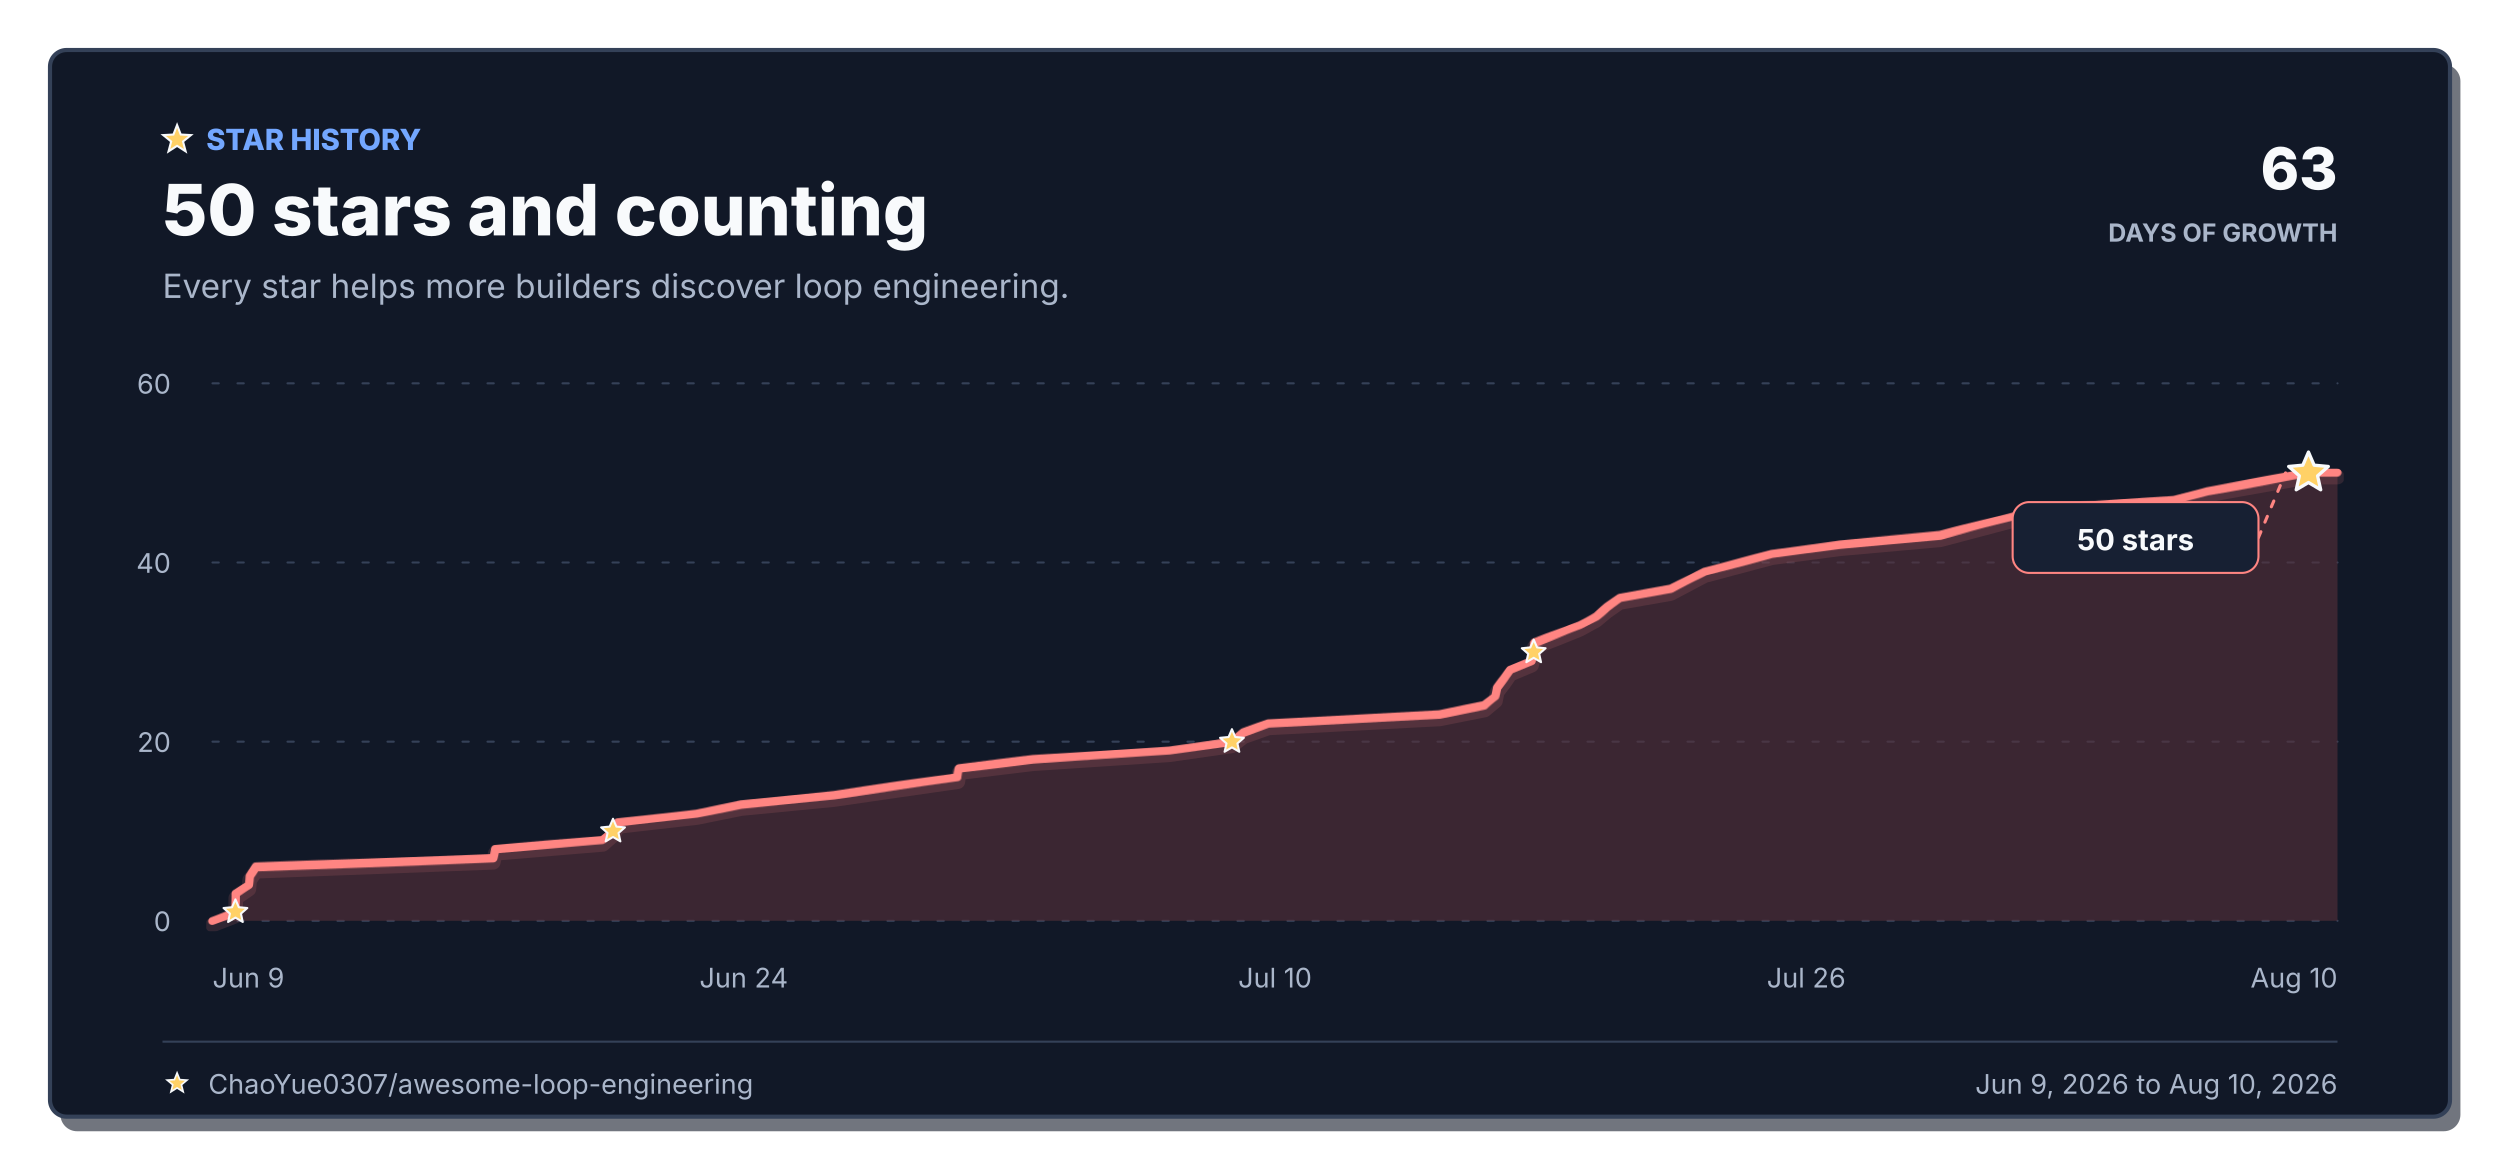
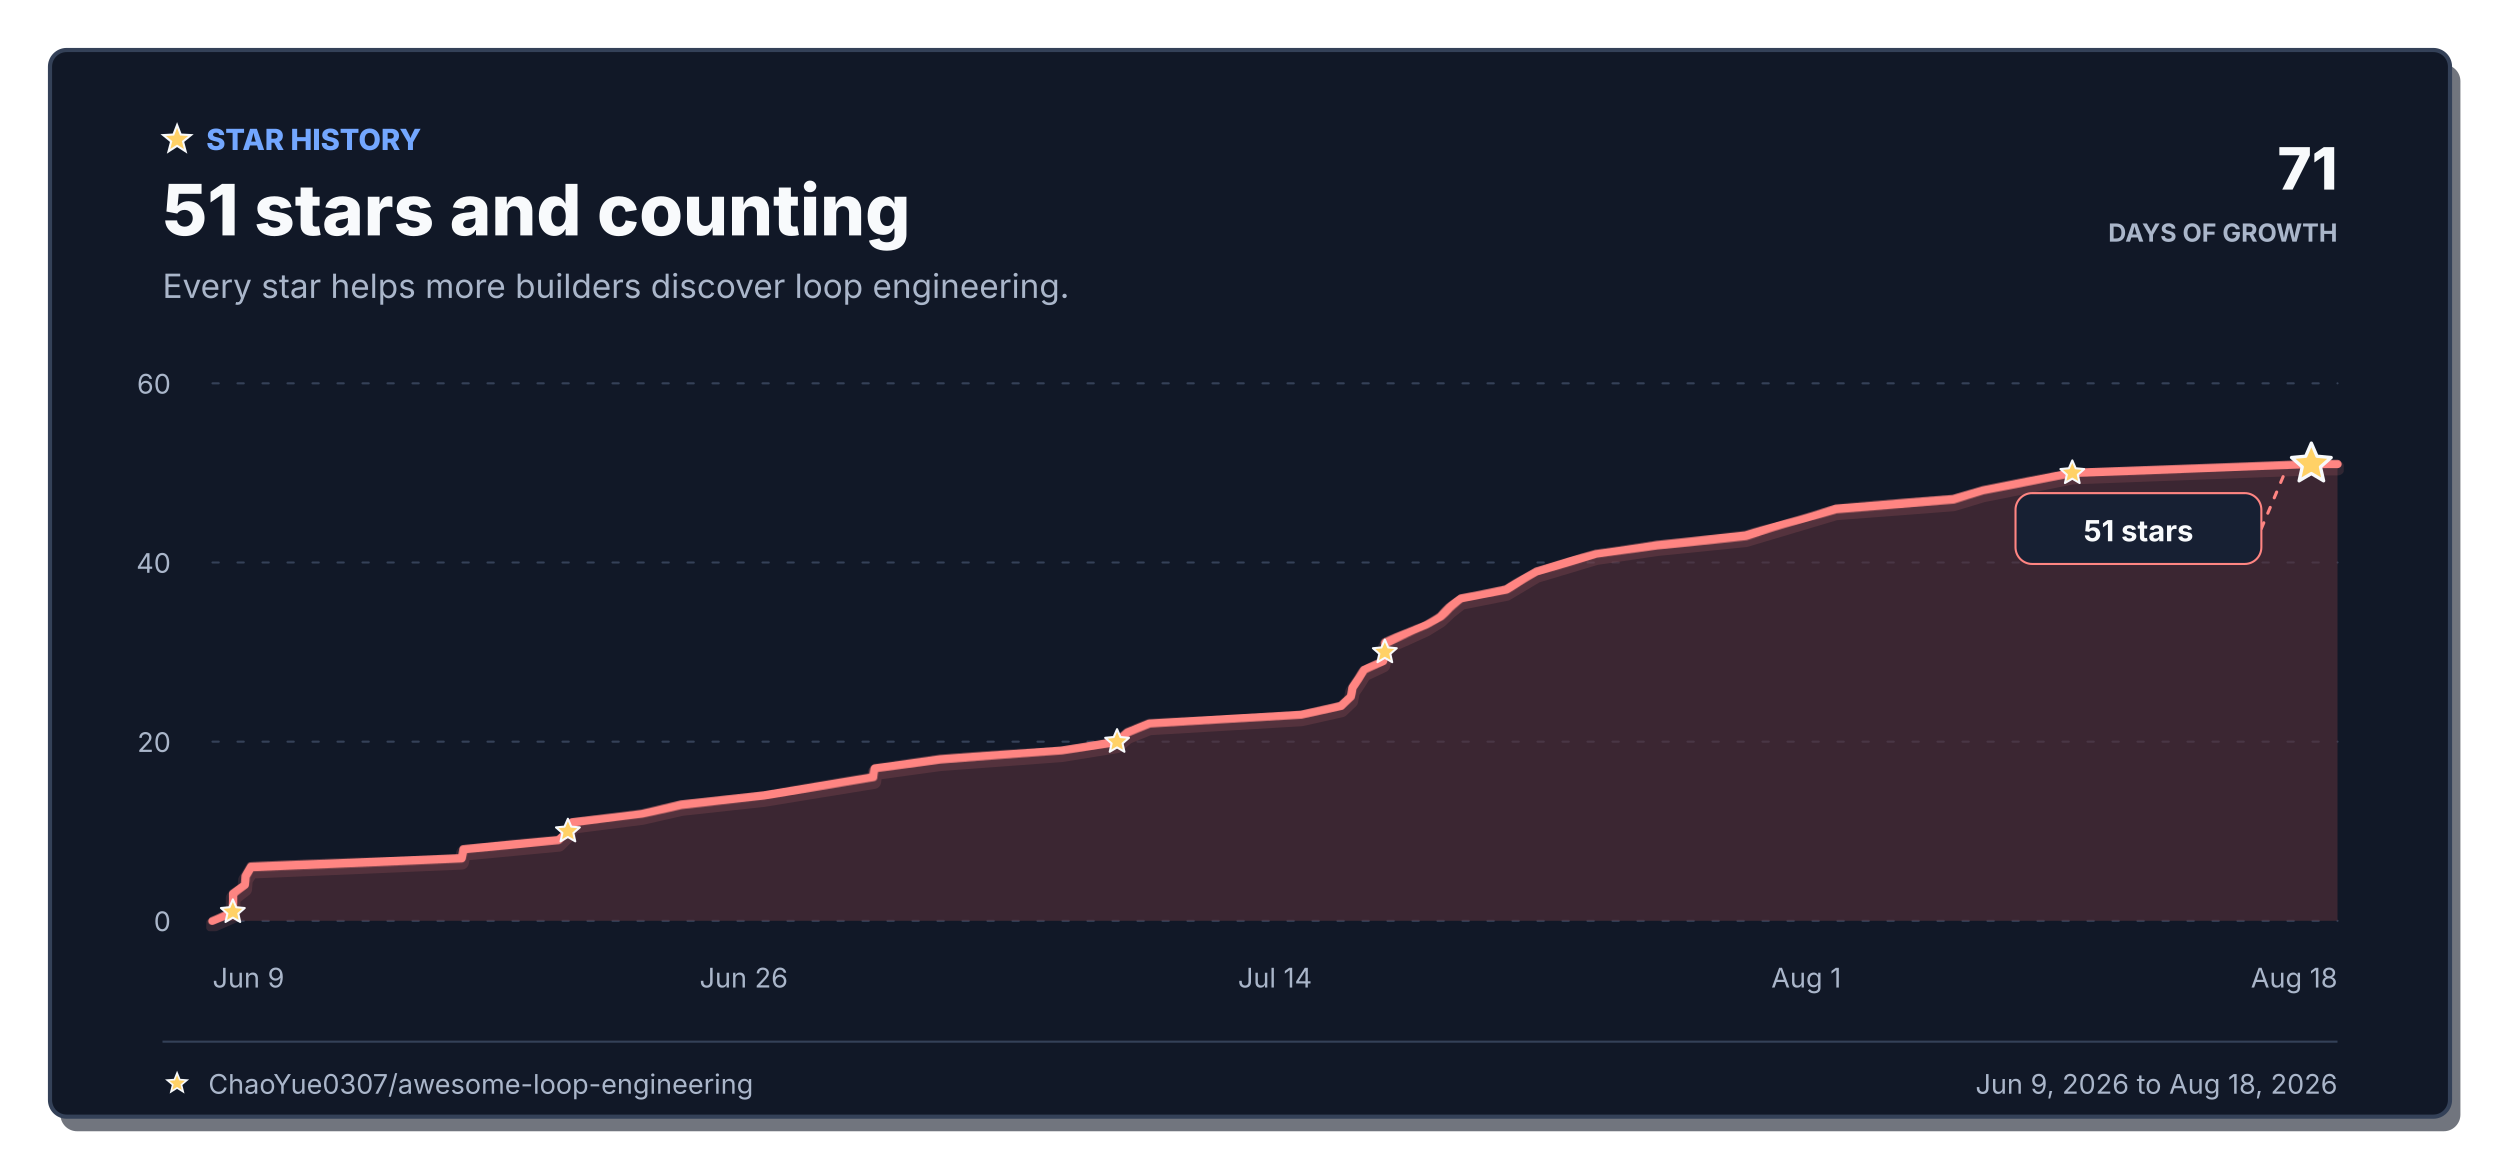
<svg xmlns="http://www.w3.org/2000/svg" width="1200" height="560" viewBox="0 0 1200 560" role="img" aria-labelledby="title desc">
  <style>
    text { font-family: ui-rounded, 'SF Pro Rounded', 'Nunito Sans', -apple-system, BlinkMacSystemFont, 'Segoe UI', sans-serif; letter-spacing: 0; }
  </style>
  <defs>
    <filter id="rough-line" x="-3%" y="-6%" width="106%" height="112%">
      <feTurbulence type="fractalNoise" baseFrequency="0.008 0.12" numOctaves="1" seed="17" result="noise" />
      <feDisplacementMap in="SourceGraphic" in2="noise" scale="1.2" xChannelSelector="R" yChannelSelector="G" />
    </filter>
    <clipPath id="plot-clip">
      <rect x="99" y="179" width="1026" height="268" />
    </clipPath>
  </defs>
  <rect x="29" y="31" width="1152" height="512" rx="8" fill="#0B1220" opacity="0.58" />
  <rect x="24" y="24" width="1152" height="512" rx="8" fill="#111827" stroke="#344158" stroke-width="2" />
  <path d="M 85 60 L 86.76 64.57 L 91.66 64.84 L 87.85 67.93 L 89.11 72.66 L 85 70 L 80.89 72.66 L 82.15 67.93 L 78.34 64.84 L 83.24 64.57 Z" fill="#FFD166" stroke="#F8FAFC" stroke-width="1" />
  <text x="99" y="72" fill="#73A7FF" font-size="14" font-weight="800">STAR HISTORY</text>
-   <text x="78" y="113" fill="#F8FAFC" font-size="34" font-weight="760">50 stars and counting</text>
+   <text x="78" y="113" fill="#F8FAFC" font-size="34" font-weight="760">51 stars and counting</text>
  <text x="78" y="143" fill="#AAB6CA" font-size="16">Every star helps more builders discover loop engineering.</text>
-   <text x="1122" y="91" fill="#F8FAFC" font-size="28" font-weight="760" text-anchor="end">63</text>
+   <text x="1122" y="91" fill="#F8FAFC" font-size="28" font-weight="760" text-anchor="end">71</text>
  <text x="1122" y="116" fill="#AAB6CA" font-size="12" font-weight="750" text-anchor="end">DAYS OF GROWTH</text>
  <line x1="102" y1="442" x2="1122" y2="442" stroke="#354158" stroke-width="1" stroke-dasharray="3 9" stroke-linecap="round" />
  <text x="82" y="446.94" fill="#AAB6CA" font-size="13" text-anchor="end">0</text>
  <line x1="102" y1="356" x2="1122" y2="356" stroke="#354158" stroke-width="1" stroke-dasharray="3 9" stroke-linecap="round" />
  <text x="82" y="360.94" fill="#AAB6CA" font-size="13" text-anchor="end">20</text>
  <line x1="102" y1="270" x2="1122" y2="270" stroke="#354158" stroke-width="1" stroke-dasharray="3 9" stroke-linecap="round" />
  <text x="82" y="274.94" fill="#AAB6CA" font-size="13" text-anchor="end">40</text>
  <line x1="102" y1="184" x2="1122" y2="184" stroke="#354158" stroke-width="1" stroke-dasharray="3 9" stroke-linecap="round" />
  <text x="82" y="188.94" fill="#AAB6CA" font-size="13" text-anchor="end">60</text>
  <text x="102" y="474" fill="#AAB6CA" font-size="13" text-anchor="start">Jun 9</text>
-   <text x="357" y="474" fill="#AAB6CA" font-size="13" text-anchor="middle">Jun 24</text>
-   <text x="612" y="474" fill="#AAB6CA" font-size="13" text-anchor="middle">Jul 10</text>
-   <text x="867" y="474" fill="#AAB6CA" font-size="13" text-anchor="middle">Jul 26</text>
-   <text x="1122" y="474" fill="#AAB6CA" font-size="13" text-anchor="end">Aug 10</text>
+   <text x="357" y="474" fill="#AAB6CA" font-size="13" text-anchor="middle">Jun 26</text>
+   <text x="612" y="474" fill="#AAB6CA" font-size="13" text-anchor="middle">Jul 14</text>
+   <text x="867" y="474" fill="#AAB6CA" font-size="13" text-anchor="middle">Aug 1</text>
+   <text x="1122" y="474" fill="#AAB6CA" font-size="13" text-anchor="end">Aug 18</text>
  <g clip-path="url(#plot-clip)">
-     <path d="M 102 442 L 113.01 437.7 L 113.13 433.4 L 113.16 429.1 L 119.45 424.8 L 119.82 420.5 L 122.85 416.2 L 236.77 411.9 L 237.72 407.6 L 289.36 403.3 L 294.25 399 L 296.65 394.7 L 334.59 390.4 L 355.85 386.1 L 400.27 381.8 L 429.87 377.5 L 459.76 373.2 L 460.39 368.9 L 495.78 364.6 L 561.24 360.3 L 591.33 356 L 596.79 351.7 L 608.83 347.4 L 690.98 343.1 L 712.65 338.8 L 717.81 334.5 L 718.65 330.2 L 721.96 325.9 L 724.91 321.6 L 735.18 317.3 L 736.18 313 L 736.47 308.7 L 747.67 304.4 L 758.28 300.1 L 766.12 295.8 L 771.28 291.5 L 777.44 287.2 L 801.96 282.9 L 818.21 274.3 L 850.48 265.7 L 883.25 261.4 L 931.38 257.1 L 980.14 244.2 L 1043.62 239.9 L 1059.71 235.6 L 1108.07 227 L 1122 227 V 442 H 102 Z" fill="#572F38" opacity="0.6" />
-     <path d="M 102 442 L 113.01 437.7 L 113.13 433.4 L 113.16 429.1 L 119.45 424.8 L 119.82 420.5 L 122.85 416.2 L 236.77 411.9 L 237.72 407.6 L 289.36 403.3 L 294.25 399 L 296.65 394.7 L 334.59 390.4 L 355.85 386.1 L 400.27 381.8 L 429.87 377.5 L 459.76 373.2 L 460.39 368.9 L 495.78 364.6 L 561.24 360.3 L 591.33 356 L 596.79 351.7 L 608.83 347.4 L 690.98 343.1 L 712.65 338.8 L 717.81 334.5 L 718.65 330.2 L 721.96 325.9 L 724.91 321.6 L 735.18 317.3 L 736.18 313 L 736.47 308.7 L 747.67 304.4 L 758.28 300.1 L 766.12 295.8 L 771.28 291.5 L 777.44 287.2 L 801.96 282.9 L 818.21 274.3 L 850.48 265.7 L 883.25 261.4 L 931.38 257.1 L 980.14 244.2 L 1043.62 239.9 L 1059.71 235.6 L 1108.07 227 L 1122 227" fill="none" stroke="#FF8582" stroke-width="7" stroke-linejoin="round" stroke-linecap="round" opacity="0.13" transform="translate(0 2)" />
-     <path d="M 102 442 L 113.01 437.7 L 113.13 433.4 L 113.16 429.1 L 119.45 424.8 L 119.82 420.5 L 122.85 416.2 L 236.77 411.9 L 237.72 407.6 L 289.36 403.3 L 294.25 399 L 296.65 394.7 L 334.59 390.4 L 355.85 386.1 L 400.27 381.8 L 429.87 377.5 L 459.76 373.2 L 460.39 368.9 L 495.78 364.6 L 561.24 360.3 L 591.33 356 L 596.79 351.7 L 608.83 347.4 L 690.98 343.1 L 712.65 338.8 L 717.81 334.5 L 718.65 330.2 L 721.96 325.9 L 724.91 321.6 L 735.18 317.3 L 736.18 313 L 736.47 308.7 L 747.67 304.4 L 758.28 300.1 L 766.12 295.8 L 771.28 291.5 L 777.44 287.2 L 801.96 282.9 L 818.21 274.3 L 850.48 265.7 L 883.25 261.4 L 931.38 257.1 L 980.14 244.2 L 1043.62 239.9 L 1059.71 235.6 L 1108.07 227 L 1122 227" fill="none" stroke="#FF8582" stroke-width="4" stroke-linejoin="round" stroke-linecap="round" filter="url(#rough-line)" />
+     <path d="M 102 442 L 111.77 437.7 L 111.88 433.4 L 111.9 429.1 L 117.48 424.8 L 117.81 420.5 L 120.5 416.2 L 221.58 411.9 L 222.43 407.6 L 268.25 403.3 L 272.59 399 L 274.72 394.7 L 308.38 390.4 L 327.25 386.1 L 366.66 381.8 L 392.93 377.5 L 419.45 373.2 L 420.01 368.9 L 451.41 364.6 L 509.49 360.3 L 536.19 356 L 541.04 351.7 L 551.73 347.4 L 624.61 343.1 L 643.85 338.8 L 648.42 334.5 L 649.17 330.2 L 652.11 325.9 L 654.73 321.6 L 663.84 317.3 L 664.72 313 L 664.98 308.7 L 674.91 304.4 L 684.33 300.1 L 691.29 295.8 L 695.87 291.5 L 701.33 287.2 L 723.09 282.9 L 737.51 274.3 L 766.14 265.7 L 795.23 261.4 L 837.93 257.1 L 881.19 244.2 L 937.52 239.9 L 951.8 235.6 L 994.71 227 L 1109.45 222.7 L 1122 222.7 V 442 H 102 Z" fill="#572F38" opacity="0.6" />
+     <path d="M 102 442 L 111.77 437.7 L 111.88 433.4 L 111.9 429.1 L 117.48 424.8 L 117.81 420.5 L 120.5 416.2 L 221.58 411.9 L 222.43 407.6 L 268.25 403.3 L 272.59 399 L 274.72 394.7 L 308.38 390.4 L 327.25 386.1 L 366.66 381.8 L 392.93 377.5 L 419.45 373.2 L 420.01 368.9 L 451.41 364.6 L 509.49 360.3 L 536.19 356 L 541.04 351.7 L 551.73 347.4 L 624.61 343.1 L 643.85 338.8 L 648.42 334.5 L 649.17 330.2 L 652.11 325.9 L 654.73 321.6 L 663.84 317.3 L 664.72 313 L 664.98 308.7 L 674.91 304.4 L 684.33 300.1 L 691.29 295.8 L 695.87 291.5 L 701.33 287.2 L 723.09 282.9 L 737.51 274.3 L 766.14 265.7 L 795.23 261.4 L 837.93 257.1 L 881.19 244.2 L 937.52 239.9 L 951.8 235.6 L 994.71 227 L 1109.45 222.7 L 1122 222.7" fill="none" stroke="#FF8582" stroke-width="7" stroke-linejoin="round" stroke-linecap="round" opacity="0.13" transform="translate(0 2)" />
+     <path d="M 102 442 L 111.77 437.7 L 111.88 433.4 L 111.9 429.1 L 117.48 424.8 L 117.81 420.5 L 120.5 416.2 L 221.58 411.9 L 222.43 407.6 L 268.25 403.3 L 272.59 399 L 274.72 394.7 L 308.38 390.4 L 327.25 386.1 L 366.66 381.8 L 392.93 377.5 L 419.45 373.2 L 420.01 368.9 L 451.41 364.6 L 509.49 360.3 L 536.19 356 L 541.04 351.7 L 551.73 347.4 L 624.61 343.1 L 643.85 338.8 L 648.42 334.5 L 649.17 330.2 L 652.11 325.9 L 654.73 321.6 L 663.84 317.3 L 664.72 313 L 664.98 308.7 L 674.91 304.4 L 684.33 300.1 L 691.29 295.8 L 695.87 291.5 L 701.33 287.2 L 723.09 282.9 L 737.51 274.3 L 766.14 265.7 L 795.23 261.4 L 837.93 257.1 L 881.19 244.2 L 937.52 239.9 L 951.8 235.6 L 994.71 227 L 1109.45 222.7 L 1122 222.7" fill="none" stroke="#FF8582" stroke-width="4" stroke-linejoin="round" stroke-linecap="round" filter="url(#rough-line)" />
  </g>
-   <path d="M 113.01 431.7 L 114.63 435.47 L 118.71 435.85 L 115.63 438.55 L 116.53 442.55 L 113.01 440.46 L 109.48 442.55 L 110.38 438.55 L 107.3 435.85 L 111.38 435.47 Z" fill="#FFD166" stroke="#F8FAFC" stroke-width="1" stroke-linejoin="round" />
-   <path d="M 294.25 393 L 295.87 396.77 L 299.96 397.15 L 296.88 399.85 L 297.78 403.85 L 294.25 401.76 L 290.73 403.85 L 291.63 399.85 L 288.55 397.15 L 292.63 396.77 Z" fill="#FFD166" stroke="#F8FAFC" stroke-width="1" stroke-linejoin="round" />
-   <path d="M 591.33 350 L 592.95 353.77 L 597.04 354.15 L 593.96 356.85 L 594.86 360.85 L 591.33 358.76 L 587.8 360.85 L 588.71 356.85 L 585.62 354.15 L 589.71 353.77 Z" fill="#FFD166" stroke="#F8FAFC" stroke-width="1" stroke-linejoin="round" />
-   <path d="M 736.18 307 L 737.8 310.77 L 741.88 311.15 L 738.8 313.85 L 739.7 317.85 L 736.18 315.76 L 732.65 317.85 L 733.55 313.85 L 730.47 311.15 L 734.55 310.77 Z" fill="#FFD166" stroke="#F8FAFC" stroke-width="1" stroke-linejoin="round" />
-   <path d="M 1108.07 217 L 1110.77 223.28 L 1117.58 223.91 L 1112.44 228.42 L 1113.94 235.09 L 1108.07 231.6 L 1102.19 235.09 L 1103.69 228.42 L 1098.56 223.91 L 1105.36 223.28 Z" fill="#FFD166" stroke="#F8FAFC" stroke-width="1.6" stroke-linejoin="round" />
-   <path d="M 1084.07 258 L 1097.07 227" fill="none" stroke="#FF8582" stroke-width="1.5" stroke-dasharray="3 5" stroke-linecap="round" />
-   <rect x="966.07" y="241" width="118" height="34" rx="8" fill="#172033" stroke="#FF8582" />
-   <text x="1025.07" y="264.12" fill="#F8FAFC" font-size="14" font-weight="700" text-anchor="middle">50 stars</text>
+   <path d="M 111.77 431.7 L 113.39 435.47 L 117.47 435.85 L 114.39 438.55 L 115.29 442.55 L 111.77 440.46 L 108.24 442.55 L 109.14 438.55 L 106.06 435.85 L 110.14 435.47 Z" fill="#FFD166" stroke="#F8FAFC" stroke-width="1" stroke-linejoin="round" />
+   <path d="M 272.59 393 L 274.21 396.77 L 278.3 397.15 L 275.21 399.85 L 276.12 403.85 L 272.59 401.76 L 269.06 403.85 L 269.96 399.85 L 266.88 397.15 L 270.97 396.77 Z" fill="#FFD166" stroke="#F8FAFC" stroke-width="1" stroke-linejoin="round" />
+   <path d="M 536.19 350 L 537.82 353.77 L 541.9 354.15 L 538.82 356.85 L 539.72 360.85 L 536.19 358.76 L 532.67 360.85 L 533.57 356.85 L 530.49 354.15 L 534.57 353.77 Z" fill="#FFD166" stroke="#F8FAFC" stroke-width="1" stroke-linejoin="round" />
+   <path d="M 664.72 307 L 666.34 310.77 L 670.43 311.15 L 667.34 313.85 L 668.25 317.85 L 664.72 315.76 L 661.19 317.85 L 662.09 313.85 L 659.01 311.15 L 663.1 310.77 Z" fill="#FFD166" stroke="#F8FAFC" stroke-width="1" stroke-linejoin="round" />
+   <path d="M 994.71 221 L 996.33 224.77 L 1000.41 225.15 L 997.33 227.85 L 998.23 231.85 L 994.71 229.76 L 991.18 231.85 L 992.08 227.85 L 989 225.15 L 993.08 224.77 Z" fill="#FFD166" stroke="#F8FAFC" stroke-width="1" stroke-linejoin="round" />
+   <path d="M 1109.45 212.7 L 1112.15 218.98 L 1118.96 219.61 L 1113.82 224.12 L 1115.33 230.79 L 1109.45 227.3 L 1103.57 230.79 L 1105.07 224.12 L 1099.94 219.61 L 1106.74 218.98 Z" fill="#FFD166" stroke="#F8FAFC" stroke-width="1.6" stroke-linejoin="round" />
+   <path d="M 1085.45 253.7 L 1098.45 222.7" fill="none" stroke="#FF8582" stroke-width="1.5" stroke-dasharray="3 5" stroke-linecap="round" />
+   <rect x="967.45" y="236.7" width="118" height="34" rx="8" fill="#172033" stroke="#FF8582" />
+   <text x="1026.45" y="259.82" fill="#F8FAFC" font-size="14" font-weight="700" text-anchor="middle">51 stars</text>
  <line x1="78" y1="500" x2="1122" y2="500" stroke="#344158" />
  <path d="M 85 515 L 86.29 518.22 L 89.76 518.45 L 87.09 520.68 L 87.94 524.05 L 85 522.2 L 82.06 524.05 L 82.91 520.68 L 80.24 518.45 L 83.71 518.22 Z" fill="#FFD166" stroke="#F8FAFC" stroke-width="0.8" />
  <text x="100" y="525" fill="#AAB6CA" font-size="13">ChaoYue0307/awesome-loop-engineering</text>
-   <text x="1122" y="525" fill="#AAB6CA" font-size="13" text-anchor="end">Jun 9, 2026 to Aug 10, 2026</text>
+   <text x="1122" y="525" fill="#AAB6CA" font-size="13" text-anchor="end">Jun 9, 2026 to Aug 18, 2026</text>
</svg>
